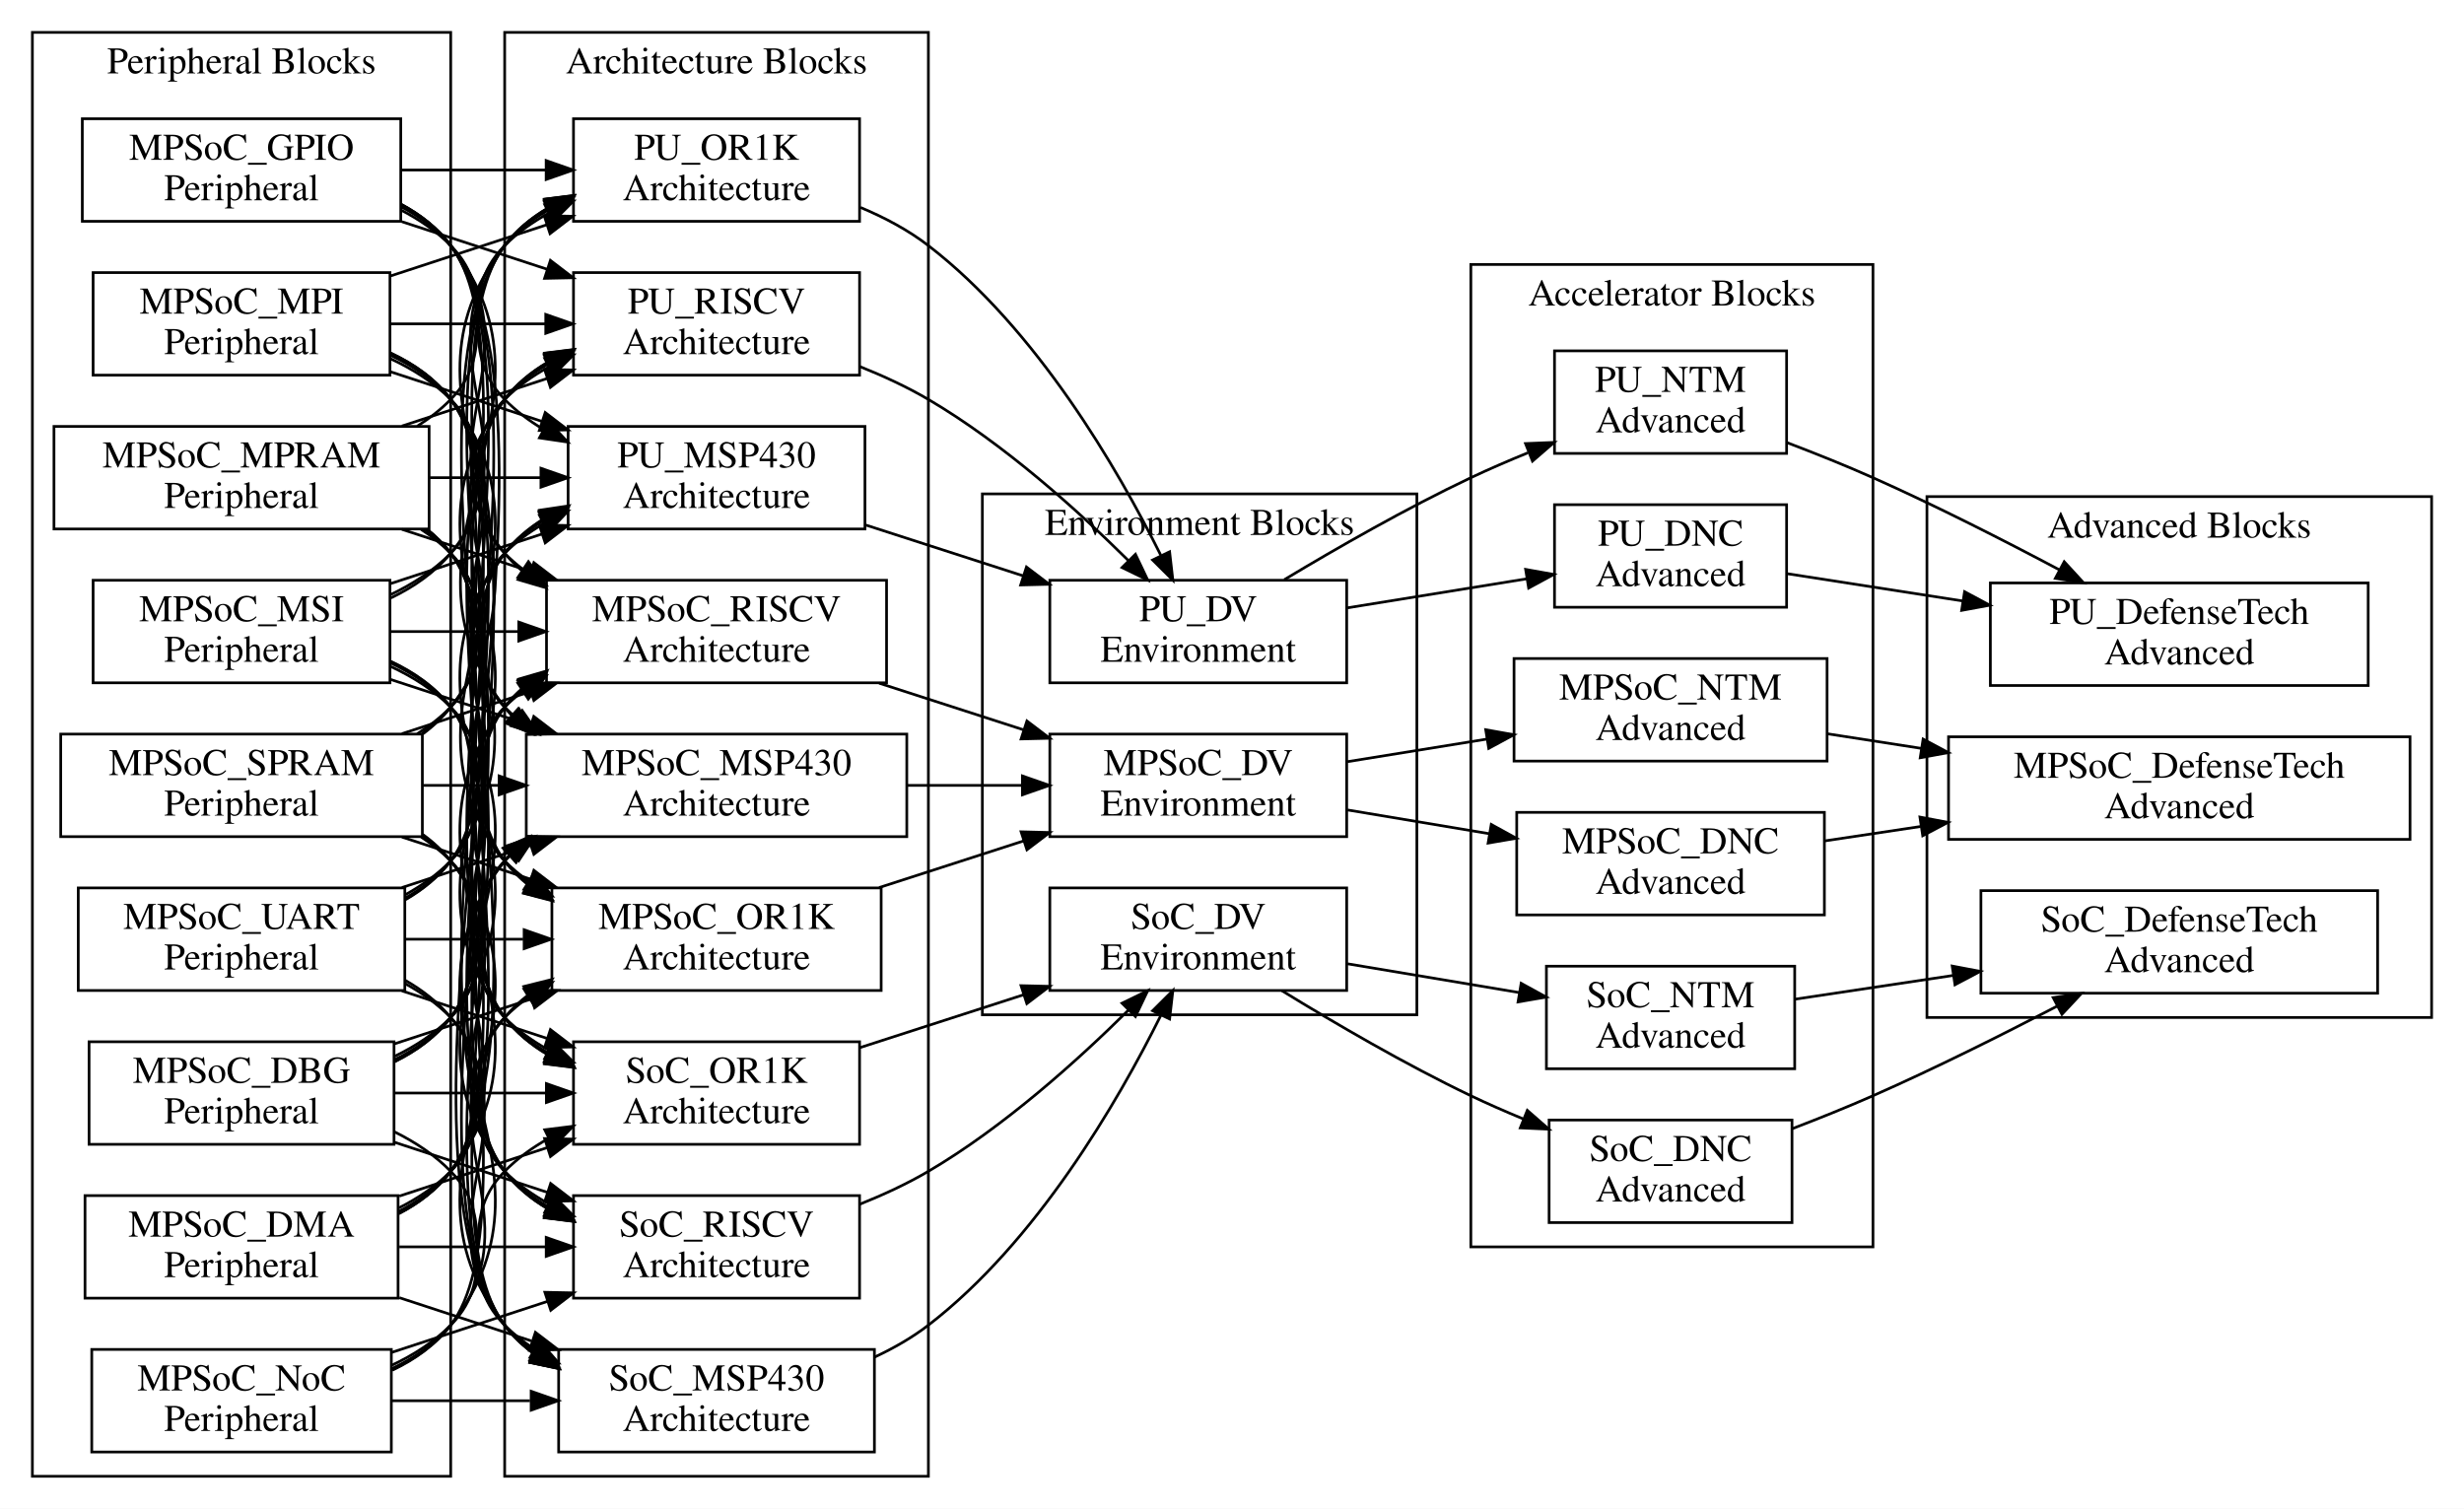
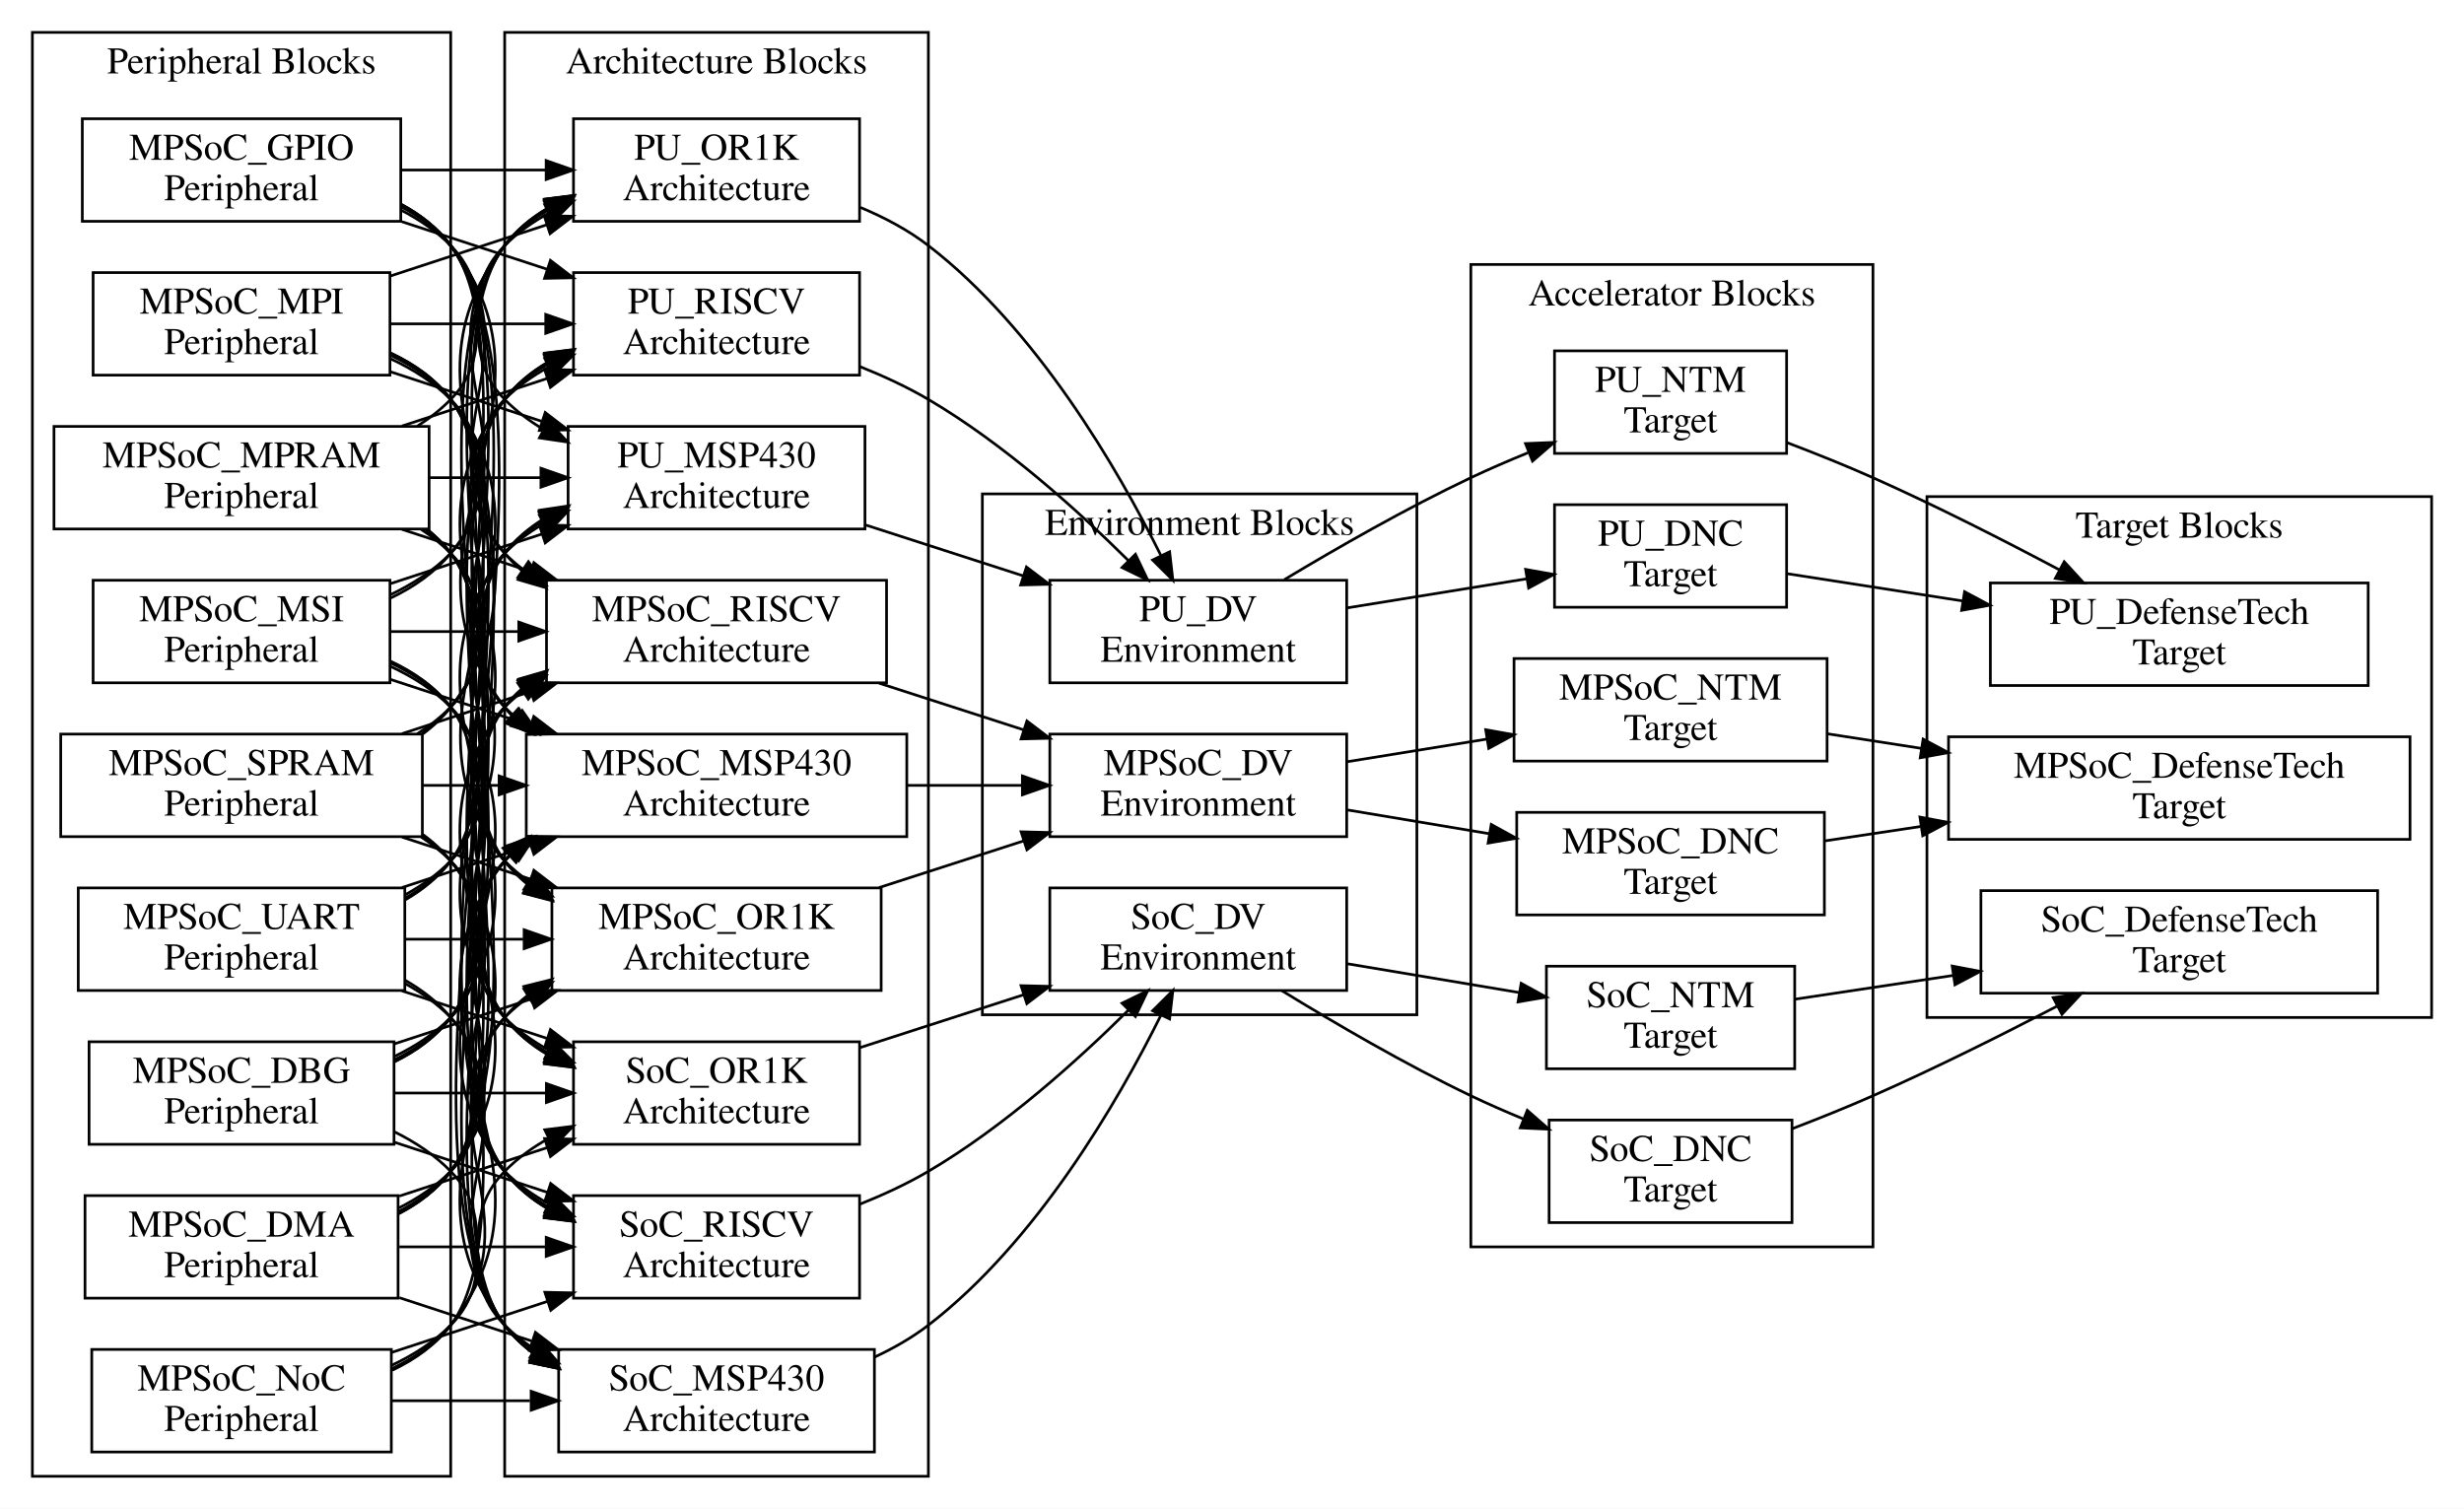
<svg xmlns="http://www.w3.org/2000/svg" width="913pt" height="559pt" viewBox="0.00 0.00 913.00 559.00">
  <g id="graph0" class="graph" transform="scale(1 1) rotate(0) translate(4 555)">
    <polygon fill="white" stroke="transparent" points="-4,4 -4,-555 909,-555 909,4 -4,4" />
    <g id="clust1" class="cluster">
      <polygon fill="none" stroke="black" points="8,-8 8,-543 163,-543 163,-8 8,-8" />
      <text text-anchor="middle" x="85.5" y="-527.8" font-family="Times,serif" font-size="14.00">Peripheral Blocks</text>
    </g>
    <g id="clust2" class="cluster">
      <polygon fill="none" stroke="black" points="183,-8 183,-543 340,-543 340,-8 183,-8" />
      <text text-anchor="middle" x="261.5" y="-527.8" font-family="Times,serif" font-size="14.00">Architecture Blocks</text>
    </g>
    <g id="clust3" class="cluster">
      <polygon fill="none" stroke="black" points="360,-179 360,-372 521,-372 521,-179 360,-179" />
      <text text-anchor="middle" x="440.5" y="-356.8" font-family="Times,serif" font-size="14.00">Environment Blocks</text>
    </g>
    <g id="clust4" class="cluster">
      <polygon fill="none" stroke="black" points="541,-93 541,-457 690,-457 690,-93 541,-93" />
      <text text-anchor="middle" x="615.5" y="-441.8" font-family="Times,serif" font-size="14.00">Accelerator Blocks</text>
    </g>
    <g id="clust5" class="cluster">
      <polygon fill="none" stroke="black" points="710,-178 710,-371 897,-371 897,-178 710,-178" />
-       <text text-anchor="middle" x="803.5" y="-355.8" font-family="Times,serif" font-size="14.00">Advanced Blocks</text>
+       <text text-anchor="middle" x="803.5" y="-355.8" font-family="Times,serif" font-size="14.00">Target Blocks</text>
    </g>
    <g id="node1" class="node">
      <polygon fill="none" stroke="black" points="29,-131 29,-169 142,-169 142,-131 29,-131" />
      <text text-anchor="middle" x="85.5" y="-153.8" font-family="Times,serif" font-size="14.00">MPSoC_DBG </text>
      <text text-anchor="middle" x="85.5" y="-138.8" font-family="Times,serif" font-size="14.00">Peripheral</text>
    </g>
    <g id="node10" class="node">
      <polygon fill="none" stroke="black" points="191,-245 191,-283 332,-283 332,-245 191,-245" />
      <text text-anchor="middle" x="261.5" y="-267.8" font-family="Times,serif" font-size="14.00">MPSoC_MSP430 </text>
      <text text-anchor="middle" x="261.5" y="-252.8" font-family="Times,serif" font-size="14.00">Architecture</text>
    </g>
    <g id="edge1" class="edge">
      <path fill="none" stroke="black" d="M142.3,-163.64C149.94,-167.35 157.16,-172.04 163,-178 182.1,-197.46 163.86,-216.58 183,-236 183.93,-236.95 184.9,-237.86 185.9,-238.74" />
      <polygon fill="black" stroke="black" points="183.99,-241.69 194.07,-244.93 188.21,-236.11 183.99,-241.69" />
    </g>
    <g id="node11" class="node">
      <polygon fill="none" stroke="black" points="200.5,-188 200.5,-226 322.5,-226 322.5,-188 200.5,-188" />
      <text text-anchor="middle" x="261.5" y="-210.8" font-family="Times,serif" font-size="14.00">MPSoC_OR1K </text>
      <text text-anchor="middle" x="261.5" y="-195.8" font-family="Times,serif" font-size="14.00">Architecture</text>
    </g>
    <g id="edge27" class="edge">
      <path fill="none" stroke="black" d="M142.03,-168.19C158.16,-173.48 175.96,-179.31 192.75,-184.81" />
      <polygon fill="black" stroke="black" points="191.91,-188.21 202.5,-188 194.08,-181.56 191.91,-188.21" />
    </g>
    <g id="node12" class="node">
      <polygon fill="none" stroke="black" points="198.5,-302 198.5,-340 324.5,-340 324.5,-302 198.5,-302" />
      <text text-anchor="middle" x="261.5" y="-324.8" font-family="Times,serif" font-size="14.00">MPSoC_RISCV </text>
      <text text-anchor="middle" x="261.5" y="-309.8" font-family="Times,serif" font-size="14.00">Architecture</text>
    </g>
    <g id="edge53" class="edge">
      <path fill="none" stroke="black" d="M142.03,-162.28C149.99,-166.16 157.38,-171.27 163,-178 196.26,-217.81 149.65,-253.26 183,-293 184.98,-295.36 187.18,-297.53 189.55,-299.51" />
      <polygon fill="black" stroke="black" points="187.96,-302.67 198.15,-305.56 191.99,-296.95 187.96,-302.67" />
    </g>
    <g id="node13" class="node">
      <polygon fill="none" stroke="black" points="203,-17 203,-55 320,-55 320,-17 203,-17" />
      <text text-anchor="middle" x="261.5" y="-39.8" font-family="Times,serif" font-size="14.00">SoC_MSP430 </text>
      <text text-anchor="middle" x="261.5" y="-24.8" font-family="Times,serif" font-size="14.00">Architecture</text>
    </g>
    <g id="edge10" class="edge">
      <path fill="none" stroke="black" d="M142.29,-135.57C149.93,-131.77 157.15,-127 163,-121 181.75,-101.78 164.1,-83.07 183,-64 186.26,-60.71 189.93,-57.8 193.87,-55.24" />
      <polygon fill="black" stroke="black" points="195.86,-58.13 202.83,-50.15 192.4,-52.04 195.86,-58.13" />
    </g>
    <g id="node14" class="node">
      <polygon fill="none" stroke="black" points="208.5,-131 208.5,-169 314.5,-169 314.5,-131 208.5,-131" />
      <text text-anchor="middle" x="261.5" y="-153.8" font-family="Times,serif" font-size="14.00">SoC_OR1K </text>
      <text text-anchor="middle" x="261.5" y="-138.8" font-family="Times,serif" font-size="14.00">Architecture</text>
    </g>
    <g id="edge36" class="edge">
      <path fill="none" stroke="black" d="M142.03,-150C159.99,-150 180.02,-150 198.42,-150" />
      <polygon fill="black" stroke="black" points="198.45,-153.5 208.45,-150 198.45,-146.5 198.45,-153.5" />
    </g>
    <g id="node15" class="node">
      <polygon fill="none" stroke="black" points="208.5,-74 208.5,-112 314.5,-112 314.5,-74 208.5,-74" />
      <text text-anchor="middle" x="261.5" y="-96.8" font-family="Times,serif" font-size="14.00">SoC_RISCV </text>
      <text text-anchor="middle" x="261.5" y="-81.8" font-family="Times,serif" font-size="14.00">Architecture</text>
    </g>
    <g id="edge62" class="edge">
      <path fill="none" stroke="black" d="M142.03,-131.81C160.16,-125.87 180.39,-119.24 198.93,-113.17" />
      <polygon fill="black" stroke="black" points="200.04,-116.49 208.45,-110.05 197.86,-109.84 200.04,-116.49" />
    </g>
    <g id="node16" class="node">
      <polygon fill="none" stroke="black" points="206.5,-359 206.5,-397 316.5,-397 316.5,-359 206.5,-359" />
      <text text-anchor="middle" x="261.5" y="-381.8" font-family="Times,serif" font-size="14.00">PU_MSP430 </text>
      <text text-anchor="middle" x="261.5" y="-366.8" font-family="Times,serif" font-size="14.00">Architecture</text>
    </g>
    <g id="edge19" class="edge">
      <path fill="none" stroke="black" d="M142.36,-162.01C150.28,-165.92 157.57,-171.12 163,-178 210.66,-238.43 135.21,-289.67 183,-350 186.96,-355 191.9,-359.11 197.35,-362.49" />
      <polygon fill="black" stroke="black" points="195.8,-365.63 206.27,-367.21 199.07,-359.44 195.8,-365.63" />
    </g>
    <g id="node17" class="node">
      <polygon fill="none" stroke="black" points="208.5,-473 208.5,-511 314.5,-511 314.5,-473 208.5,-473" />
      <text text-anchor="middle" x="261.5" y="-495.8" font-family="Times,serif" font-size="14.00">PU_OR1K </text>
      <text text-anchor="middle" x="261.5" y="-480.8" font-family="Times,serif" font-size="14.00">Architecture</text>
    </g>
    <g id="edge45" class="edge">
      <path fill="none" stroke="black" d="M142.25,-161.61C150.29,-165.57 157.64,-170.88 163,-178 201.3,-228.92 144.6,-413.16 183,-464 187.29,-469.68 192.83,-474.2 198.99,-477.81" />
      <polygon fill="black" stroke="black" points="197.85,-481.16 208.36,-482.47 200.96,-474.89 197.85,-481.16" />
    </g>
    <g id="node18" class="node">
      <polygon fill="none" stroke="black" points="208.5,-416 208.5,-454 314.5,-454 314.5,-416 208.5,-416" />
      <text text-anchor="middle" x="261.5" y="-438.8" font-family="Times,serif" font-size="14.00">PU_RISCV </text>
      <text text-anchor="middle" x="261.5" y="-423.8" font-family="Times,serif" font-size="14.00">Architecture</text>
    </g>
    <g id="edge71" class="edge">
      <path fill="none" stroke="black" d="M142.14,-161.69C150.2,-165.64 157.58,-170.93 163,-178 194.06,-218.56 151.86,-366.51 183,-407 187.34,-412.64 192.91,-417.14 199.08,-420.74" />
      <polygon fill="black" stroke="black" points="197.95,-424.09 208.47,-425.39 201.06,-417.82 197.95,-424.09" />
    </g>
    <g id="node2" class="node">
      <polygon fill="none" stroke="black" points="27.5,-74 27.5,-112 143.5,-112 143.5,-74 27.5,-74" />
      <text text-anchor="middle" x="85.5" y="-96.8" font-family="Times,serif" font-size="14.00">MPSoC_DMA </text>
      <text text-anchor="middle" x="85.5" y="-81.8" font-family="Times,serif" font-size="14.00">Peripheral</text>
    </g>
    <g id="edge2" class="edge">
      <path fill="none" stroke="black" d="M143.56,-106.04C150.94,-109.83 157.74,-114.71 163,-121 196.26,-160.81 149.65,-196.26 183,-236 183.6,-236.72 184.23,-237.42 184.87,-238.1" />
      <polygon fill="black" stroke="black" points="182.58,-240.75 192.39,-244.75 187.22,-235.51 182.58,-240.75" />
    </g>
    <g id="edge28" class="edge">
      <path fill="none" stroke="black" d="M143.82,-107.44C150.89,-111.01 157.54,-115.46 163,-121 181.86,-140.11 164.21,-158.82 183,-178 185.67,-180.73 188.62,-183.2 191.76,-185.44" />
      <polygon fill="black" stroke="black" points="190.14,-188.55 200.48,-190.85 193.83,-182.6 190.14,-188.55" />
    </g>
    <g id="edge54" class="edge">
      <path fill="none" stroke="black" d="M143.5,-105.58C150.98,-109.43 157.83,-114.45 163,-121 210.66,-181.43 135.21,-232.67 183,-293 185.09,-295.64 187.44,-298.02 190,-300.19" />
      <polygon fill="black" stroke="black" points="188.05,-303.09 198.23,-306.02 192.1,-297.38 188.05,-303.09" />
    </g>
    <g id="edge11" class="edge">
      <path fill="none" stroke="black" d="M143.96,-74.18C159.61,-69.05 176.72,-63.45 192.88,-58.15" />
      <polygon fill="black" stroke="black" points="194.39,-61.34 202.81,-54.9 192.21,-54.69 194.39,-61.34" />
    </g>
    <g id="edge37" class="edge">
      <path fill="none" stroke="black" d="M143.96,-111.82C161.5,-117.57 180.85,-123.91 198.67,-129.75" />
      <polygon fill="black" stroke="black" points="197.8,-133.14 208.39,-132.93 199.97,-126.49 197.8,-133.14" />
    </g>
    <g id="edge63" class="edge">
      <path fill="none" stroke="black" d="M143.96,-93C161.33,-93 180.5,-93 198.17,-93" />
      <polygon fill="black" stroke="black" points="198.39,-96.5 208.39,-93 198.39,-89.5 198.39,-96.5" />
    </g>
    <g id="edge20" class="edge">
      <path fill="none" stroke="black" d="M143.67,-105.45C151.13,-109.32 157.93,-114.38 163,-121 194.06,-161.56 151.86,-309.51 183,-350 186.95,-355.13 191.93,-359.33 197.44,-362.76" />
      <polygon fill="black" stroke="black" points="196.01,-365.96 206.49,-367.53 199.28,-359.77 196.01,-365.96" />
    </g>
    <g id="edge46" class="edge">
      <path fill="none" stroke="black" d="M143.84,-105.33C151.28,-109.2 158.02,-114.3 163,-121 208.54,-182.28 137.33,-402.81 183,-464 187.25,-469.7 192.78,-474.24 198.92,-477.86" />
      <polygon fill="black" stroke="black" points="197.77,-481.2 208.28,-482.53 200.9,-474.94 197.77,-481.2" />
    </g>
    <g id="edge72" class="edge">
      <path fill="none" stroke="black" d="M143.77,-105.38C151.22,-109.25 157.98,-114.33 163,-121 201.3,-171.92 144.6,-356.16 183,-407 187.29,-412.68 192.83,-417.2 198.99,-420.81" />
      <polygon fill="black" stroke="black" points="197.85,-424.16 208.36,-425.47 200.96,-417.89 197.85,-424.16" />
    </g>
    <g id="node3" class="node">
      <polygon fill="none" stroke="black" points="26.5,-473 26.5,-511 144.5,-511 144.5,-473 26.5,-473" />
      <text text-anchor="middle" x="85.5" y="-495.8" font-family="Times,serif" font-size="14.00">MPSoC_GPIO </text>
      <text text-anchor="middle" x="85.5" y="-480.8" font-family="Times,serif" font-size="14.00">Peripheral</text>
    </g>
    <g id="edge3" class="edge">
      <path fill="none" stroke="black" d="M144.63,-478.82C151.67,-475.05 158.09,-470.22 163,-464 210.41,-403.94 135.81,-353.23 183,-293 183.82,-291.95 184.69,-290.94 185.59,-289.96" />
      <polygon fill="black" stroke="black" points="188.06,-292.45 193.19,-283.18 183.4,-287.23 188.06,-292.45" />
    </g>
    <g id="edge29" class="edge">
      <path fill="none" stroke="black" d="M144.8,-478.95C151.81,-475.16 158.18,-470.29 163,-464 193.93,-423.62 152.21,-276.49 183,-236 185.59,-232.59 188.63,-229.58 191.98,-226.93" />
      <polygon fill="black" stroke="black" points="193.93,-229.83 200.28,-221.35 190.03,-224.02 193.93,-229.83" />
    </g>
    <g id="edge55" class="edge">
      <path fill="none" stroke="black" d="M144.69,-478.35C151.63,-474.66 158.01,-469.97 163,-464 196.01,-424.55 150.13,-389.57 183,-350 184.98,-347.62 187.18,-345.43 189.54,-343.42" />
      <polygon fill="black" stroke="black" points="192.04,-345.93 198.13,-337.27 187.96,-340.24 192.04,-345.93" />
    </g>
    <g id="edge12" class="edge">
      <path fill="none" stroke="black" d="M144.64,-479.31C151.77,-475.48 158.22,-470.49 163,-464 215.79,-392.35 130.06,-135.54 183,-64 186.11,-59.8 189.91,-56.22 194.15,-53.18" />
      <polygon fill="black" stroke="black" points="196.01,-56.14 202.75,-47.97 192.39,-50.16 196.01,-56.14" />
    </g>
    <g id="edge38" class="edge">
      <path fill="none" stroke="black" d="M144.53,-479.23C151.67,-475.4 158.15,-470.44 163,-464 201.3,-413.08 144.6,-228.84 183,-178 187.29,-172.32 192.83,-167.8 198.99,-164.19" />
      <polygon fill="black" stroke="black" points="200.96,-167.11 208.36,-159.53 197.85,-160.84 200.96,-167.11" />
    </g>
    <g id="edge64" class="edge">
      <path fill="none" stroke="black" d="M144.59,-479.28C151.73,-475.45 158.19,-470.47 163,-464 208.54,-402.72 137.33,-182.19 183,-121 187.25,-115.3 192.78,-110.76 198.92,-107.14" />
      <polygon fill="black" stroke="black" points="200.9,-110.06 208.28,-102.47 197.77,-103.8 200.9,-110.06" />
    </g>
    <g id="edge21" class="edge">
      <path fill="none" stroke="black" d="M144.59,-477.17C151.37,-473.66 157.74,-469.34 163,-464 181.86,-444.89 164.21,-426.18 183,-407 187.19,-402.73 192.06,-399.08 197.29,-395.96" />
      <polygon fill="black" stroke="black" points="199.13,-398.94 206.36,-391.2 195.88,-392.75 199.13,-398.94" />
    </g>
    <g id="edge47" class="edge">
      <path fill="none" stroke="black" d="M144.92,-492C162.09,-492 180.93,-492 198.32,-492" />
      <polygon fill="black" stroke="black" points="198.37,-495.5 208.37,-492 198.37,-488.5 198.37,-495.5" />
    </g>
    <g id="edge73" class="edge">
      <path fill="none" stroke="black" d="M144.92,-472.86C162.25,-467.19 181.28,-460.95 198.81,-455.21" />
      <polygon fill="black" stroke="black" points="199.95,-458.52 208.37,-452.08 197.78,-451.86 199.95,-458.52" />
    </g>
    <g id="node4" class="node">
      <polygon fill="none" stroke="black" points="30.5,-416 30.5,-454 140.5,-454 140.5,-416 30.5,-416" />
      <text text-anchor="middle" x="85.5" y="-438.8" font-family="Times,serif" font-size="14.00">MPSoC_MPI </text>
      <text text-anchor="middle" x="85.5" y="-423.8" font-family="Times,serif" font-size="14.00">Peripheral</text>
    </g>
    <g id="edge4" class="edge">
      <path fill="none" stroke="black" d="M140.86,-423.27C149.26,-419.33 157.1,-414.05 163,-407 196.01,-367.55 150.13,-332.57 183,-293 183.98,-291.83 185,-290.7 186.08,-289.62" />
      <polygon fill="black" stroke="black" points="188.39,-292.25 193.78,-283.13 183.88,-286.89 188.39,-292.25" />
    </g>
    <g id="edge30" class="edge">
      <path fill="none" stroke="black" d="M140.81,-423.73C149.33,-419.74 157.22,-414.33 163,-407 210.41,-346.94 135.81,-296.23 183,-236 185.64,-232.63 188.72,-229.65 192.09,-227.02" />
      <polygon fill="black" stroke="black" points="194.05,-229.92 200.45,-221.48 190.18,-224.09 194.05,-229.92" />
    </g>
    <g id="edge56" class="edge">
      <path fill="none" stroke="black" d="M140.71,-422.07C148.93,-418.26 156.74,-413.34 163,-407 181.86,-387.89 164.21,-369.18 183,-350 185.07,-347.88 187.32,-345.92 189.69,-344.1" />
      <polygon fill="black" stroke="black" points="191.8,-346.89 198.18,-338.43 187.92,-341.07 191.8,-346.89" />
    </g>
    <g id="edge13" class="edge">
      <path fill="none" stroke="black" d="M140.78,-424.19C149.41,-420.15 157.35,-414.61 163,-407 208.54,-345.72 137.33,-125.19 183,-64 186.13,-59.81 189.94,-56.24 194.19,-53.21" />
      <polygon fill="black" stroke="black" points="196.05,-56.17 202.8,-48.01 192.43,-50.18 196.05,-56.17" />
    </g>
    <g id="edge39" class="edge">
      <path fill="none" stroke="black" d="M140.6,-424.05C149.25,-420.03 157.24,-414.52 163,-407 194.06,-366.44 151.86,-218.49 183,-178 187.34,-172.36 192.91,-167.86 199.08,-164.26" />
      <polygon fill="black" stroke="black" points="201.06,-167.18 208.47,-159.61 197.95,-160.91 201.06,-167.18" />
    </g>
    <g id="edge65" class="edge">
      <path fill="none" stroke="black" d="M140.71,-424.13C149.35,-420.1 157.3,-414.57 163,-407 201.3,-356.08 144.6,-171.84 183,-121 187.29,-115.32 192.83,-110.8 198.99,-107.19" />
      <polygon fill="black" stroke="black" points="200.96,-110.11 208.36,-102.53 197.85,-103.84 200.96,-110.11" />
    </g>
    <g id="edge22" class="edge">
      <path fill="none" stroke="black" d="M140.6,-417.28C158.44,-411.43 178.45,-404.88 196.93,-398.83" />
      <polygon fill="black" stroke="black" points="198.02,-402.15 206.43,-395.71 195.84,-395.5 198.02,-402.15" />
    </g>
    <g id="edge48" class="edge">
      <path fill="none" stroke="black" d="M140.6,-452.72C158.95,-458.73 179.59,-465.5 198.51,-471.69" />
      <polygon fill="black" stroke="black" points="197.63,-475.09 208.22,-474.87 199.81,-468.43 197.63,-475.09" />
    </g>
    <g id="edge74" class="edge">
      <path fill="none" stroke="black" d="M140.6,-435C158.78,-435 179.21,-435 197.99,-435" />
      <polygon fill="black" stroke="black" points="198.22,-438.5 208.22,-435 198.22,-431.5 198.22,-438.5" />
    </g>
    <g id="node5" class="node">
      <polygon fill="none" stroke="black" points="16,-359 16,-397 155,-397 155,-359 16,-359" />
      <text text-anchor="middle" x="85.5" y="-381.8" font-family="Times,serif" font-size="14.00">MPSoC_MPRAM </text>
      <text text-anchor="middle" x="85.5" y="-366.8" font-family="Times,serif" font-size="14.00">Peripheral</text>
    </g>
    <g id="edge5" class="edge">
      <path fill="none" stroke="black" d="M152.05,-358.84C156.02,-356.25 159.72,-353.32 163,-350 181.86,-330.89 164.21,-312.18 183,-293 184.39,-291.58 185.87,-290.22 187.4,-288.93" />
      <polygon fill="black" stroke="black" points="189.51,-291.72 195.56,-283.02 185.4,-286.06 189.51,-291.72" />
    </g>
    <g id="edge31" class="edge">
      <path fill="none" stroke="black" d="M153.39,-358.92C156.93,-356.32 160.19,-353.36 163,-350 196.01,-310.55 150.13,-275.57 183,-236 185.61,-232.86 188.6,-230.06 191.84,-227.56" />
      <polygon fill="black" stroke="black" points="193.95,-230.36 200.39,-221.95 190.11,-224.51 193.95,-230.36" />
    </g>
    <g id="edge57" class="edge">
      <path fill="none" stroke="black" d="M144.92,-358.86C160.21,-353.85 176.83,-348.41 192.56,-343.25" />
      <polygon fill="black" stroke="black" points="193.82,-346.53 202.23,-340.09 191.64,-339.88 193.82,-346.53" />
    </g>
    <g id="edge14" class="edge">
      <path fill="none" stroke="black" d="M154.13,-358.99C157.45,-356.37 160.45,-353.39 163,-350 201.3,-299.08 144.6,-114.84 183,-64 186.15,-59.83 189.99,-56.27 194.24,-53.25" />
      <polygon fill="black" stroke="black" points="196.11,-56.21 202.87,-48.06 192.5,-50.21 196.11,-56.21" />
    </g>
    <g id="edge40" class="edge">
      <path fill="none" stroke="black" d="M153.95,-358.85C157.31,-356.27 160.37,-353.33 163,-350 210.66,-289.57 135.21,-238.33 183,-178 187.36,-172.5 192.89,-168.08 198.99,-164.53" />
      <polygon fill="black" stroke="black" points="200.86,-167.51 208.25,-159.92 197.74,-161.24 200.86,-167.51" />
    </g>
    <g id="edge66" class="edge">
      <path fill="none" stroke="black" d="M154.06,-358.94C157.39,-356.33 160.42,-353.37 163,-350 194.06,-309.44 151.86,-161.49 183,-121 187.34,-115.36 192.91,-110.86 199.08,-107.26" />
      <polygon fill="black" stroke="black" points="201.06,-110.18 208.47,-102.61 197.95,-103.91 201.06,-110.18" />
    </g>
    <g id="edge23" class="edge">
      <path fill="none" stroke="black" d="M155.27,-378C168.82,-378 182.99,-378 196.38,-378" />
      <polygon fill="black" stroke="black" points="196.44,-381.5 206.44,-378 196.44,-374.5 196.44,-381.5" />
    </g>
    <g id="edge49" class="edge">
      <path fill="none" stroke="black" d="M150.61,-397.1C155.12,-399.96 159.33,-403.24 163,-407 181.75,-426.22 164.1,-444.93 183,-464 187.74,-468.78 193.35,-472.75 199.35,-476.04" />
      <polygon fill="black" stroke="black" points="197.85,-479.2 208.38,-480.4 200.9,-472.9 197.85,-479.2" />
    </g>
    <g id="edge75" class="edge">
      <path fill="none" stroke="black" d="M144.92,-397.14C162.25,-402.81 181.28,-409.05 198.81,-414.79" />
      <polygon fill="black" stroke="black" points="197.78,-418.14 208.37,-417.92 199.95,-411.48 197.78,-418.14" />
    </g>
    <g id="node6" class="node">
      <polygon fill="none" stroke="black" points="30.5,-302 30.5,-340 140.5,-340 140.5,-302 30.5,-302" />
      <text text-anchor="middle" x="85.5" y="-324.8" font-family="Times,serif" font-size="14.00">MPSoC_MSI </text>
      <text text-anchor="middle" x="85.5" y="-309.8" font-family="Times,serif" font-size="14.00">Peripheral</text>
    </g>
    <g id="edge6" class="edge">
      <path fill="none" stroke="black" d="M140.6,-303.28C156.95,-297.92 175.11,-291.97 192.25,-286.36" />
      <polygon fill="black" stroke="black" points="193.79,-289.54 202.21,-283.1 191.61,-282.88 193.79,-289.54" />
    </g>
    <g id="edge32" class="edge">
      <path fill="none" stroke="black" d="M140.71,-308.07C148.93,-304.26 156.74,-299.34 163,-293 181.86,-273.89 164.21,-255.18 183,-236 185.67,-233.27 188.62,-230.8 191.76,-228.56" />
      <polygon fill="black" stroke="black" points="193.83,-231.4 200.48,-223.15 190.14,-225.45 193.83,-231.4" />
    </g>
    <g id="edge58" class="edge">
      <path fill="none" stroke="black" d="M140.6,-321C155.58,-321 172.08,-321 187.92,-321" />
      <polygon fill="black" stroke="black" points="188.22,-324.5 198.22,-321 188.22,-317.5 188.22,-324.5" />
    </g>
    <g id="edge15" class="edge">
      <path fill="none" stroke="black" d="M140.6,-310.05C149.25,-306.03 157.24,-300.52 163,-293 194.06,-252.44 151.86,-104.49 183,-64 186.19,-59.85 190.05,-56.32 194.32,-53.31" />
      <polygon fill="black" stroke="black" points="196.19,-56.27 202.98,-48.14 192.6,-50.26 196.19,-56.27" />
    </g>
    <g id="edge41" class="edge">
      <path fill="none" stroke="black" d="M140.87,-309.28C149.27,-305.33 157.11,-300.05 163,-293 196.26,-253.19 149.65,-217.74 183,-178 187.45,-172.7 192.98,-168.4 199.03,-164.92" />
      <polygon fill="black" stroke="black" points="200.8,-167.95 208.2,-160.37 197.69,-161.68 200.8,-167.95" />
    </g>
    <g id="edge67" class="edge">
      <path fill="none" stroke="black" d="M140.81,-309.73C149.33,-305.74 157.22,-300.33 163,-293 210.66,-232.57 135.21,-181.33 183,-121 187.36,-115.5 192.89,-111.08 198.99,-107.53" />
      <polygon fill="black" stroke="black" points="200.86,-110.51 208.25,-102.92 197.74,-104.24 200.86,-110.51" />
    </g>
    <g id="edge24" class="edge">
      <path fill="none" stroke="black" d="M140.6,-338.72C158.44,-344.57 178.45,-351.12 196.93,-357.17" />
      <polygon fill="black" stroke="black" points="195.84,-360.5 206.43,-360.29 198.02,-353.85 195.84,-360.5" />
    </g>
    <g id="edge50" class="edge">
      <path fill="none" stroke="black" d="M140.88,-333.46C149.29,-337.51 157.12,-342.89 163,-350 195.79,-389.64 149.91,-424.62 183,-464 187.45,-469.3 192.99,-473.59 199.04,-477.08" />
      <polygon fill="black" stroke="black" points="197.7,-480.32 208.21,-481.62 200.81,-474.04 197.7,-480.32" />
    </g>
    <g id="edge76" class="edge">
      <path fill="none" stroke="black" d="M140.73,-334.67C148.95,-338.59 156.75,-343.59 163,-350 181.75,-369.22 164.1,-387.93 183,-407 187.74,-411.78 193.35,-415.75 199.35,-419.04" />
      <polygon fill="black" stroke="black" points="197.85,-422.2 208.38,-423.4 200.9,-415.9 197.85,-422.2" />
    </g>
    <g id="node7" class="node">
      <polygon fill="none" stroke="black" points="30,-17 30,-55 141,-55 141,-17 30,-17" />
      <text text-anchor="middle" x="85.5" y="-39.8" font-family="Times,serif" font-size="14.00">MPSoC_NoC </text>
      <text text-anchor="middle" x="85.5" y="-24.8" font-family="Times,serif" font-size="14.00">Peripheral</text>
    </g>
    <g id="edge7" class="edge">
      <path fill="none" stroke="black" d="M141.2,-47.45C149.57,-51.42 157.31,-56.78 163,-64 210.66,-124.43 135.21,-175.67 183,-236 183.58,-236.74 184.19,-237.45 184.81,-238.15" />
      <polygon fill="black" stroke="black" points="182.45,-240.73 192.17,-244.93 187.19,-235.58 182.45,-240.73" />
    </g>
    <g id="edge33" class="edge">
      <path fill="none" stroke="black" d="M141.24,-47.91C149.51,-51.84 157.19,-57.06 163,-64 196.01,-103.45 150.13,-138.43 183,-178 185.61,-181.14 188.6,-183.94 191.84,-186.44" />
      <polygon fill="black" stroke="black" points="190.11,-189.49 200.39,-192.05 193.95,-183.64 190.11,-189.49" />
    </g>
    <g id="edge59" class="edge">
      <path fill="none" stroke="black" d="M141.38,-47.31C149.73,-51.3 157.41,-56.7 163,-64 194.06,-104.56 151.86,-252.51 183,-293 185.09,-295.72 187.48,-298.18 190.07,-300.4" />
      <polygon fill="black" stroke="black" points="188.27,-303.41 198.44,-306.36 192.33,-297.71 188.27,-303.41" />
    </g>
    <g id="edge16" class="edge">
      <path fill="none" stroke="black" d="M141.08,-36C157.34,-36 175.36,-36 192.37,-36" />
      <polygon fill="black" stroke="black" points="192.81,-39.5 202.81,-36 192.81,-32.5 192.81,-39.5" />
    </g>
    <g id="edge42" class="edge">
      <path fill="none" stroke="black" d="M141.1,-49.11C149.18,-52.9 156.84,-57.76 163,-64 181.86,-83.11 164.21,-101.82 183,-121 187.73,-125.83 193.33,-129.86 199.34,-133.22" />
      <polygon fill="black" stroke="black" points="197.85,-136.39 208.36,-137.7 200.95,-130.12 197.85,-136.39" />
    </g>
    <g id="edge68" class="edge">
      <path fill="none" stroke="black" d="M141.08,-53.88C159.41,-59.88 179.98,-66.62 198.82,-72.79" />
      <polygon fill="black" stroke="black" points="197.9,-76.18 208.49,-75.96 200.08,-69.52 197.9,-76.18" />
    </g>
    <g id="node8" class="node">
      <polygon fill="none" stroke="black" points="18.5,-245 18.5,-283 152.5,-283 152.5,-245 18.5,-245" />
      <text text-anchor="middle" x="85.5" y="-267.8" font-family="Times,serif" font-size="14.00">MPSoC_SPRAM </text>
      <text text-anchor="middle" x="85.5" y="-252.8" font-family="Times,serif" font-size="14.00">Peripheral</text>
    </g>
    <g id="edge8" class="edge">
      <path fill="none" stroke="black" d="M152.78,-264C161.95,-264 171.44,-264 180.82,-264" />
      <polygon fill="black" stroke="black" points="180.94,-267.5 190.94,-264 180.94,-260.5 180.94,-267.5" />
    </g>
    <g id="edge34" class="edge">
      <path fill="none" stroke="black" d="M144.92,-244.86C160.21,-239.85 176.83,-234.41 192.56,-229.25" />
      <polygon fill="black" stroke="black" points="193.82,-232.53 202.23,-226.09 191.64,-225.88 193.82,-232.53" />
    </g>
    <g id="edge60" class="edge">
      <path fill="none" stroke="black" d="M144.92,-283.14C160.21,-288.15 176.83,-293.59 192.56,-298.75" />
      <polygon fill="black" stroke="black" points="191.64,-302.12 202.23,-301.91 193.82,-295.47 191.64,-302.12" />
    </g>
    <g id="edge17" class="edge">
      <path fill="none" stroke="black" d="M152.59,-245.87C156.49,-243.04 160.02,-239.78 163,-236 210.66,-175.57 135.21,-124.33 183,-64 186.11,-60.07 189.82,-56.69 193.91,-53.79" />
      <polygon fill="black" stroke="black" points="196,-56.62 202.76,-48.47 192.39,-50.62 196,-56.62" />
    </g>
    <g id="edge43" class="edge">
      <path fill="none" stroke="black" d="M152.07,-244.86C156.03,-242.27 159.73,-239.33 163,-236 182.1,-216.54 163.86,-197.42 183,-178 187.72,-173.21 193.33,-169.23 199.33,-165.93" />
      <polygon fill="black" stroke="black" points="200.87,-169.07 208.35,-161.57 197.82,-162.77 200.87,-169.07" />
    </g>
    <g id="edge69" class="edge">
      <path fill="none" stroke="black" d="M152.7,-245.43C156.52,-242.7 160.01,-239.58 163,-236 196.26,-196.19 149.65,-160.74 183,-121 187.45,-115.7 192.98,-111.4 199.03,-107.92" />
      <polygon fill="black" stroke="black" points="200.8,-110.95 208.2,-103.37 197.69,-104.68 200.8,-110.95" />
    </g>
    <g id="edge25" class="edge">
      <path fill="none" stroke="black" d="M150.61,-283.1C155.12,-285.96 159.33,-289.24 163,-293 181.75,-312.22 164.1,-330.93 183,-350 187.19,-354.23 192.07,-357.83 197.3,-360.88" />
      <polygon fill="black" stroke="black" points="195.89,-364.09 206.38,-365.53 199.08,-357.86 195.89,-364.09" />
    </g>
    <g id="edge51" class="edge">
      <path fill="none" stroke="black" d="M152.61,-283.01C156.5,-285.88 160.03,-289.19 163,-293 210.06,-353.33 135.47,-404.04 183,-464 187.36,-469.5 192.89,-473.92 198.99,-477.47" />
      <polygon fill="black" stroke="black" points="197.74,-480.76 208.26,-482.08 200.86,-474.49 197.74,-480.76" />
    </g>
    <g id="edge77" class="edge">
      <path fill="none" stroke="black" d="M152.37,-283.21C156.31,-286.03 159.92,-289.28 163,-293 195.79,-332.64 149.91,-367.62 183,-407 187.45,-412.3 192.99,-416.59 199.04,-420.08" />
      <polygon fill="black" stroke="black" points="197.7,-423.32 208.21,-424.62 200.81,-417.04 197.7,-423.32" />
    </g>
    <g id="node9" class="node">
      <polygon fill="none" stroke="black" points="25,-188 25,-226 146,-226 146,-188 25,-188" />
      <text text-anchor="middle" x="85.5" y="-210.8" font-family="Times,serif" font-size="14.00">MPSoC_UART </text>
      <text text-anchor="middle" x="85.5" y="-195.8" font-family="Times,serif" font-size="14.00">Peripheral</text>
    </g>
    <g id="edge9" class="edge">
      <path fill="none" stroke="black" d="M144.92,-226.14C160.21,-231.15 176.83,-236.59 192.56,-241.75" />
      <polygon fill="black" stroke="black" points="191.64,-245.12 202.23,-244.91 193.82,-238.47 191.64,-245.12" />
    </g>
    <g id="edge35" class="edge">
      <path fill="none" stroke="black" d="M146.38,-207C160.38,-207 175.43,-207 189.85,-207" />
      <polygon fill="black" stroke="black" points="190.21,-210.5 200.21,-207 190.21,-203.5 190.21,-210.5" />
    </g>
    <g id="edge61" class="edge">
      <path fill="none" stroke="black" d="M146.13,-223.45C152.34,-226.88 158.14,-231.02 163,-236 181.75,-255.22 164.1,-273.93 183,-293 185.08,-295.1 187.32,-297.04 189.69,-298.83" />
      <polygon fill="black" stroke="black" points="187.91,-301.85 198.2,-304.4 191.75,-295.99 187.91,-301.85" />
    </g>
    <g id="edge18" class="edge">
      <path fill="none" stroke="black" d="M146.22,-191.73C152.57,-188.09 158.38,-183.58 163,-178 195.79,-138.36 149.91,-103.38 183,-64 186.17,-60.23 189.89,-56.96 193.95,-54.14" />
      <polygon fill="black" stroke="black" points="195.9,-57.05 202.71,-48.94 192.33,-51.04 195.9,-57.05" />
    </g>
    <g id="edge44" class="edge">
      <path fill="none" stroke="black" d="M144.92,-187.86C162.25,-182.19 181.28,-175.95 198.81,-170.21" />
      <polygon fill="black" stroke="black" points="199.95,-173.52 208.37,-167.08 197.78,-166.86 199.95,-173.52" />
    </g>
    <g id="edge70" class="edge">
      <path fill="none" stroke="black" d="M146.13,-190.55C152.34,-187.12 158.14,-182.98 163,-178 181.75,-158.78 164.1,-140.07 183,-121 187.74,-116.22 193.35,-112.25 199.35,-108.96" />
      <polygon fill="black" stroke="black" points="200.9,-112.1 208.38,-104.6 197.85,-105.8 200.9,-112.1" />
    </g>
    <g id="edge26" class="edge">
      <path fill="none" stroke="black" d="M146.22,-222.27C152.57,-225.91 158.38,-230.42 163,-236 195.79,-275.64 149.91,-310.62 183,-350 186.95,-354.7 191.75,-358.61 197.02,-361.87" />
      <polygon fill="black" stroke="black" points="195.76,-365.16 206.23,-366.75 199.03,-358.97 195.76,-365.16" />
    </g>
    <g id="edge52" class="edge">
      <path fill="none" stroke="black" d="M146.32,-221.68C152.74,-225.42 158.54,-230.11 163,-236 193.7,-276.55 151.99,-423.69 183,-464 187.34,-469.64 192.91,-474.14 199.08,-477.74" />
      <polygon fill="black" stroke="black" points="197.96,-481.09 208.47,-482.39 201.06,-474.81 197.96,-481.09" />
    </g>
    <g id="edge78" class="edge">
      <path fill="none" stroke="black" d="M146.16,-221.8C152.6,-225.52 158.46,-230.18 163,-236 210.06,-296.33 135.47,-347.04 183,-407 187.36,-412.5 192.89,-416.92 198.99,-420.47" />
      <polygon fill="black" stroke="black" points="197.74,-423.76 208.26,-425.08 200.86,-417.49 197.74,-423.76" />
    </g>
    <g id="node19" class="node">
      <polygon fill="none" stroke="black" points="385,-245 385,-283 495,-283 495,-245 385,-245" />
      <text text-anchor="middle" x="440" y="-267.8" font-family="Times,serif" font-size="14.00">MPSoC_DV </text>
      <text text-anchor="middle" x="440" y="-252.8" font-family="Times,serif" font-size="14.00">Environment</text>
    </g>
    <g id="edge85" class="edge">
      <path fill="none" stroke="black" d="M332,-264C345.99,-264 360.64,-264 374.46,-264" />
      <polygon fill="black" stroke="black" points="374.83,-267.5 384.83,-264 374.83,-260.5 374.83,-267.5" />
    </g>
    <g id="edge86" class="edge">
      <path fill="none" stroke="black" d="M321.76,-226.14C339,-231.71 357.9,-237.81 375.39,-243.46" />
      <polygon fill="black" stroke="black" points="374.35,-246.8 384.95,-246.54 376.51,-240.14 374.35,-246.8" />
    </g>
    <g id="edge87" class="edge">
      <path fill="none" stroke="black" d="M321.76,-301.86C339,-296.29 357.9,-290.19 375.39,-284.54" />
      <polygon fill="black" stroke="black" points="376.51,-287.86 384.95,-281.46 374.35,-281.2 376.51,-287.86" />
    </g>
    <g id="node20" class="node">
      <polygon fill="none" stroke="black" points="385,-188 385,-226 495,-226 495,-188 385,-188" />
      <text text-anchor="middle" x="440" y="-210.8" font-family="Times,serif" font-size="14.00">SoC_DV </text>
      <text text-anchor="middle" x="440" y="-195.8" font-family="Times,serif" font-size="14.00">Environment</text>
    </g>
    <g id="edge82" class="edge">
      <path fill="none" stroke="black" d="M320.08,-52.17C327.15,-55.47 333.99,-59.38 340,-64 380.12,-94.88 410.15,-146.64 426.1,-178.7" />
      <polygon fill="black" stroke="black" points="423.08,-180.49 430.59,-187.97 429.38,-177.44 423.08,-180.49" />
    </g>
    <g id="edge83" class="edge">
      <path fill="none" stroke="black" d="M314.5,-166.79C333.55,-172.95 355.33,-179.98 375.29,-186.42" />
      <polygon fill="black" stroke="black" points="374.33,-189.79 384.92,-189.54 376.48,-183.13 374.33,-189.79" />
    </g>
    <g id="edge84" class="edge">
      <path fill="none" stroke="black" d="M314.57,-108.8C323.31,-112.3 332.1,-116.36 340,-121 367.9,-137.39 395.34,-162.09 414.23,-180.82" />
      <polygon fill="black" stroke="black" points="411.75,-183.29 421.28,-187.93 416.72,-178.36 411.75,-183.29" />
    </g>
    <g id="node21" class="node">
      <polygon fill="none" stroke="black" points="385,-302 385,-340 495,-340 495,-302 385,-302" />
      <text text-anchor="middle" x="440" y="-324.8" font-family="Times,serif" font-size="14.00">PU_DV </text>
      <text text-anchor="middle" x="440" y="-309.8" font-family="Times,serif" font-size="14.00">Environment</text>
    </g>
    <g id="edge79" class="edge">
      <path fill="none" stroke="black" d="M316.9,-360.43C335.35,-354.47 356.14,-347.76 375.26,-341.59" />
      <polygon fill="black" stroke="black" points="376.34,-344.91 384.78,-338.51 374.19,-338.25 376.34,-344.91" />
    </g>
    <g id="edge80" class="edge">
      <path fill="none" stroke="black" d="M314.84,-478.14C323.74,-474.41 332.52,-469.76 340,-464 380.12,-433.12 410.15,-381.36 426.1,-349.3" />
      <polygon fill="black" stroke="black" points="429.38,-350.56 430.59,-340.03 423.08,-347.51 429.38,-350.56" />
    </g>
    <g id="edge81" class="edge">
      <path fill="none" stroke="black" d="M314.57,-419.2C323.31,-415.7 332.1,-411.64 340,-407 367.9,-390.61 395.34,-365.91 414.23,-347.18" />
      <polygon fill="black" stroke="black" points="416.72,-349.64 421.28,-340.07 411.75,-344.71 416.72,-349.64" />
    </g>
    <g id="node22" class="node">
      <polygon fill="none" stroke="black" points="557,-273 557,-311 673,-311 673,-273 557,-273" />
      <text text-anchor="middle" x="615" y="-295.8" font-family="Times,serif" font-size="14.00">MPSoC_NTM </text>
-       <text text-anchor="middle" x="615" y="-280.8" font-family="Times,serif" font-size="14.00">Advanced</text>
+       <text text-anchor="middle" x="615" y="-280.8" font-family="Times,serif" font-size="14.00">Target</text>
    </g>
    <g id="edge92" class="edge">
      <path fill="none" stroke="black" d="M495.26,-272.78C511.66,-275.44 529.87,-278.38 547,-281.16" />
      <polygon fill="black" stroke="black" points="546.51,-284.62 556.94,-282.76 547.63,-277.71 546.51,-284.62" />
    </g>
    <g id="node25" class="node">
      <polygon fill="none" stroke="black" points="558,-216 558,-254 672,-254 672,-216 558,-216" />
      <text text-anchor="middle" x="615" y="-238.8" font-family="Times,serif" font-size="14.00">MPSoC_DNC </text>
-       <text text-anchor="middle" x="615" y="-223.8" font-family="Times,serif" font-size="14.00">Advanced</text>
+       <text text-anchor="middle" x="615" y="-223.8" font-family="Times,serif" font-size="14.00">Target</text>
    </g>
    <g id="edge93" class="edge">
      <path fill="none" stroke="black" d="M495.26,-254.9C511.91,-252.11 530.42,-249.01 547.78,-246.1" />
      <polygon fill="black" stroke="black" points="548.56,-249.52 557.84,-244.41 547.4,-242.62 548.56,-249.52" />
    </g>
    <g id="node23" class="node">
      <polygon fill="none" stroke="black" points="569,-159 569,-197 661,-197 661,-159 569,-159" />
      <text text-anchor="middle" x="615" y="-181.8" font-family="Times,serif" font-size="14.00">SoC_NTM </text>
-       <text text-anchor="middle" x="615" y="-166.8" font-family="Times,serif" font-size="14.00">Advanced</text>
+       <text text-anchor="middle" x="615" y="-166.8" font-family="Times,serif" font-size="14.00">Target</text>
    </g>
    <g id="edge90" class="edge">
      <path fill="none" stroke="black" d="M495.26,-197.9C515.52,-194.51 538.54,-190.65 558.87,-187.24" />
      <polygon fill="black" stroke="black" points="559.64,-190.66 568.93,-185.56 558.49,-183.76 559.64,-190.66" />
    </g>
    <g id="node26" class="node">
      <polygon fill="none" stroke="black" points="570,-102 570,-140 660,-140 660,-102 570,-102" />
      <text text-anchor="middle" x="615" y="-124.8" font-family="Times,serif" font-size="14.00">SoC_DNC </text>
-       <text text-anchor="middle" x="615" y="-109.8" font-family="Times,serif" font-size="14.00">Advanced</text>
+       <text text-anchor="middle" x="615" y="-109.8" font-family="Times,serif" font-size="14.00">Target</text>
    </g>
    <g id="edge91" class="edge">
      <path fill="none" stroke="black" d="M470.96,-187.94C490.47,-175.95 516.74,-160.6 541,-149 547.17,-146.05 553.74,-143.18 560.31,-140.46" />
      <polygon fill="black" stroke="black" points="561.92,-143.59 569.9,-136.61 559.32,-137.09 561.92,-143.59" />
    </g>
    <g id="node24" class="node">
      <polygon fill="none" stroke="black" points="572,-387 572,-425 658,-425 658,-387 572,-387" />
      <text text-anchor="middle" x="615" y="-409.8" font-family="Times,serif" font-size="14.00">PU_NTM </text>
-       <text text-anchor="middle" x="615" y="-394.8" font-family="Times,serif" font-size="14.00">Advanced</text>
+       <text text-anchor="middle" x="615" y="-394.8" font-family="Times,serif" font-size="14.00">Target</text>
    </g>
    <g id="edge88" class="edge">
      <path fill="none" stroke="black" d="M471.88,-340.22C491.32,-351.91 517.16,-366.71 541,-378 547.75,-381.19 554.97,-384.31 562.14,-387.23" />
      <polygon fill="black" stroke="black" points="561.26,-390.65 571.85,-391.08 563.84,-384.14 561.26,-390.65" />
    </g>
    <g id="node27" class="node">
      <polygon fill="none" stroke="black" points="572,-330 572,-368 658,-368 658,-330 572,-330" />
      <text text-anchor="middle" x="615" y="-352.8" font-family="Times,serif" font-size="14.00">PU_DNC </text>
-       <text text-anchor="middle" x="615" y="-337.8" font-family="Times,serif" font-size="14.00">Advanced</text>
+       <text text-anchor="middle" x="615" y="-337.8" font-family="Times,serif" font-size="14.00">Target</text>
    </g>
    <g id="edge89" class="edge">
      <path fill="none" stroke="black" d="M495.26,-329.78C516.47,-333.21 540.69,-337.13 561.7,-340.54" />
      <polygon fill="black" stroke="black" points="561.3,-344.02 571.73,-342.16 562.42,-337.11 561.3,-344.02" />
    </g>
    <g id="node28" class="node">
      <polygon fill="none" stroke="black" points="718,-244 718,-282 889,-282 889,-244 718,-244" />
      <text text-anchor="middle" x="803.5" y="-266.8" font-family="Times,serif" font-size="14.00">MPSoC_DefenseTech </text>
-       <text text-anchor="middle" x="803.5" y="-251.8" font-family="Times,serif" font-size="14.00">Advanced</text>
+       <text text-anchor="middle" x="803.5" y="-251.8" font-family="Times,serif" font-size="14.00">Target</text>
    </g>
    <g id="edge98" class="edge">
      <path fill="none" stroke="black" d="M673.22,-283.1C684.27,-281.38 696.1,-279.54 707.97,-277.7" />
      <polygon fill="black" stroke="black" points="708.58,-281.15 717.93,-276.15 707.51,-274.23 708.58,-281.15" />
    </g>
    <g id="node29" class="node">
      <polygon fill="none" stroke="black" points="730,-187 730,-225 877,-225 877,-187 730,-187" />
      <text text-anchor="middle" x="803.5" y="-209.8" font-family="Times,serif" font-size="14.00">SoC_DefenseTech </text>
-       <text text-anchor="middle" x="803.5" y="-194.8" font-family="Times,serif" font-size="14.00">Advanced</text>
+       <text text-anchor="middle" x="803.5" y="-194.8" font-family="Times,serif" font-size="14.00">Target</text>
    </g>
    <g id="edge96" class="edge">
      <path fill="none" stroke="black" d="M661.15,-184.78C678.76,-187.42 699.53,-190.54 719.64,-193.56" />
      <polygon fill="black" stroke="black" points="719.36,-197.06 729.76,-195.08 720.39,-190.13 719.36,-197.06" />
    </g>
    <g id="node30" class="node">
      <polygon fill="none" stroke="black" points="733.5,-301 733.5,-339 873.5,-339 873.5,-301 733.5,-301" />
      <text text-anchor="middle" x="803.5" y="-323.8" font-family="Times,serif" font-size="14.00">PU_DefenseTech </text>
-       <text text-anchor="middle" x="803.5" y="-308.8" font-family="Times,serif" font-size="14.00">Advanced</text>
+       <text text-anchor="middle" x="803.5" y="-308.8" font-family="Times,serif" font-size="14.00">Target</text>
    </g>
    <g id="edge94" class="edge">
      <path fill="none" stroke="black" d="M658.21,-390.98C668.7,-386.99 679.84,-382.53 690,-378 713.26,-367.65 738.51,-354.78 759.18,-343.81" />
      <polygon fill="black" stroke="black" points="760.87,-346.87 768.03,-339.07 757.57,-340.7 760.87,-346.87" />
    </g>
    <g id="edge99" class="edge">
      <path fill="none" stroke="black" d="M672.21,-243.44C683.44,-245.12 695.52,-246.94 707.64,-248.76" />
      <polygon fill="black" stroke="black" points="707.4,-252.26 717.81,-250.29 708.44,-245.34 707.4,-252.26" />
    </g>
    <g id="edge97" class="edge">
      <path fill="none" stroke="black" d="M660.14,-136.81C670.05,-140.61 680.45,-144.79 690,-149 712.85,-159.07 737.66,-171.48 758.16,-182.15" />
      <polygon fill="black" stroke="black" points="756.77,-185.37 767.25,-186.91 760.02,-179.17 756.77,-185.37" />
    </g>
    <g id="edge95" class="edge">
      <path fill="none" stroke="black" d="M658.32,-342.42C677.52,-339.43 700.87,-335.8 723.14,-332.34" />
      <polygon fill="black" stroke="black" points="723.94,-335.76 733.28,-330.76 722.86,-328.84 723.94,-335.76" />
    </g>
  </g>
</svg>
